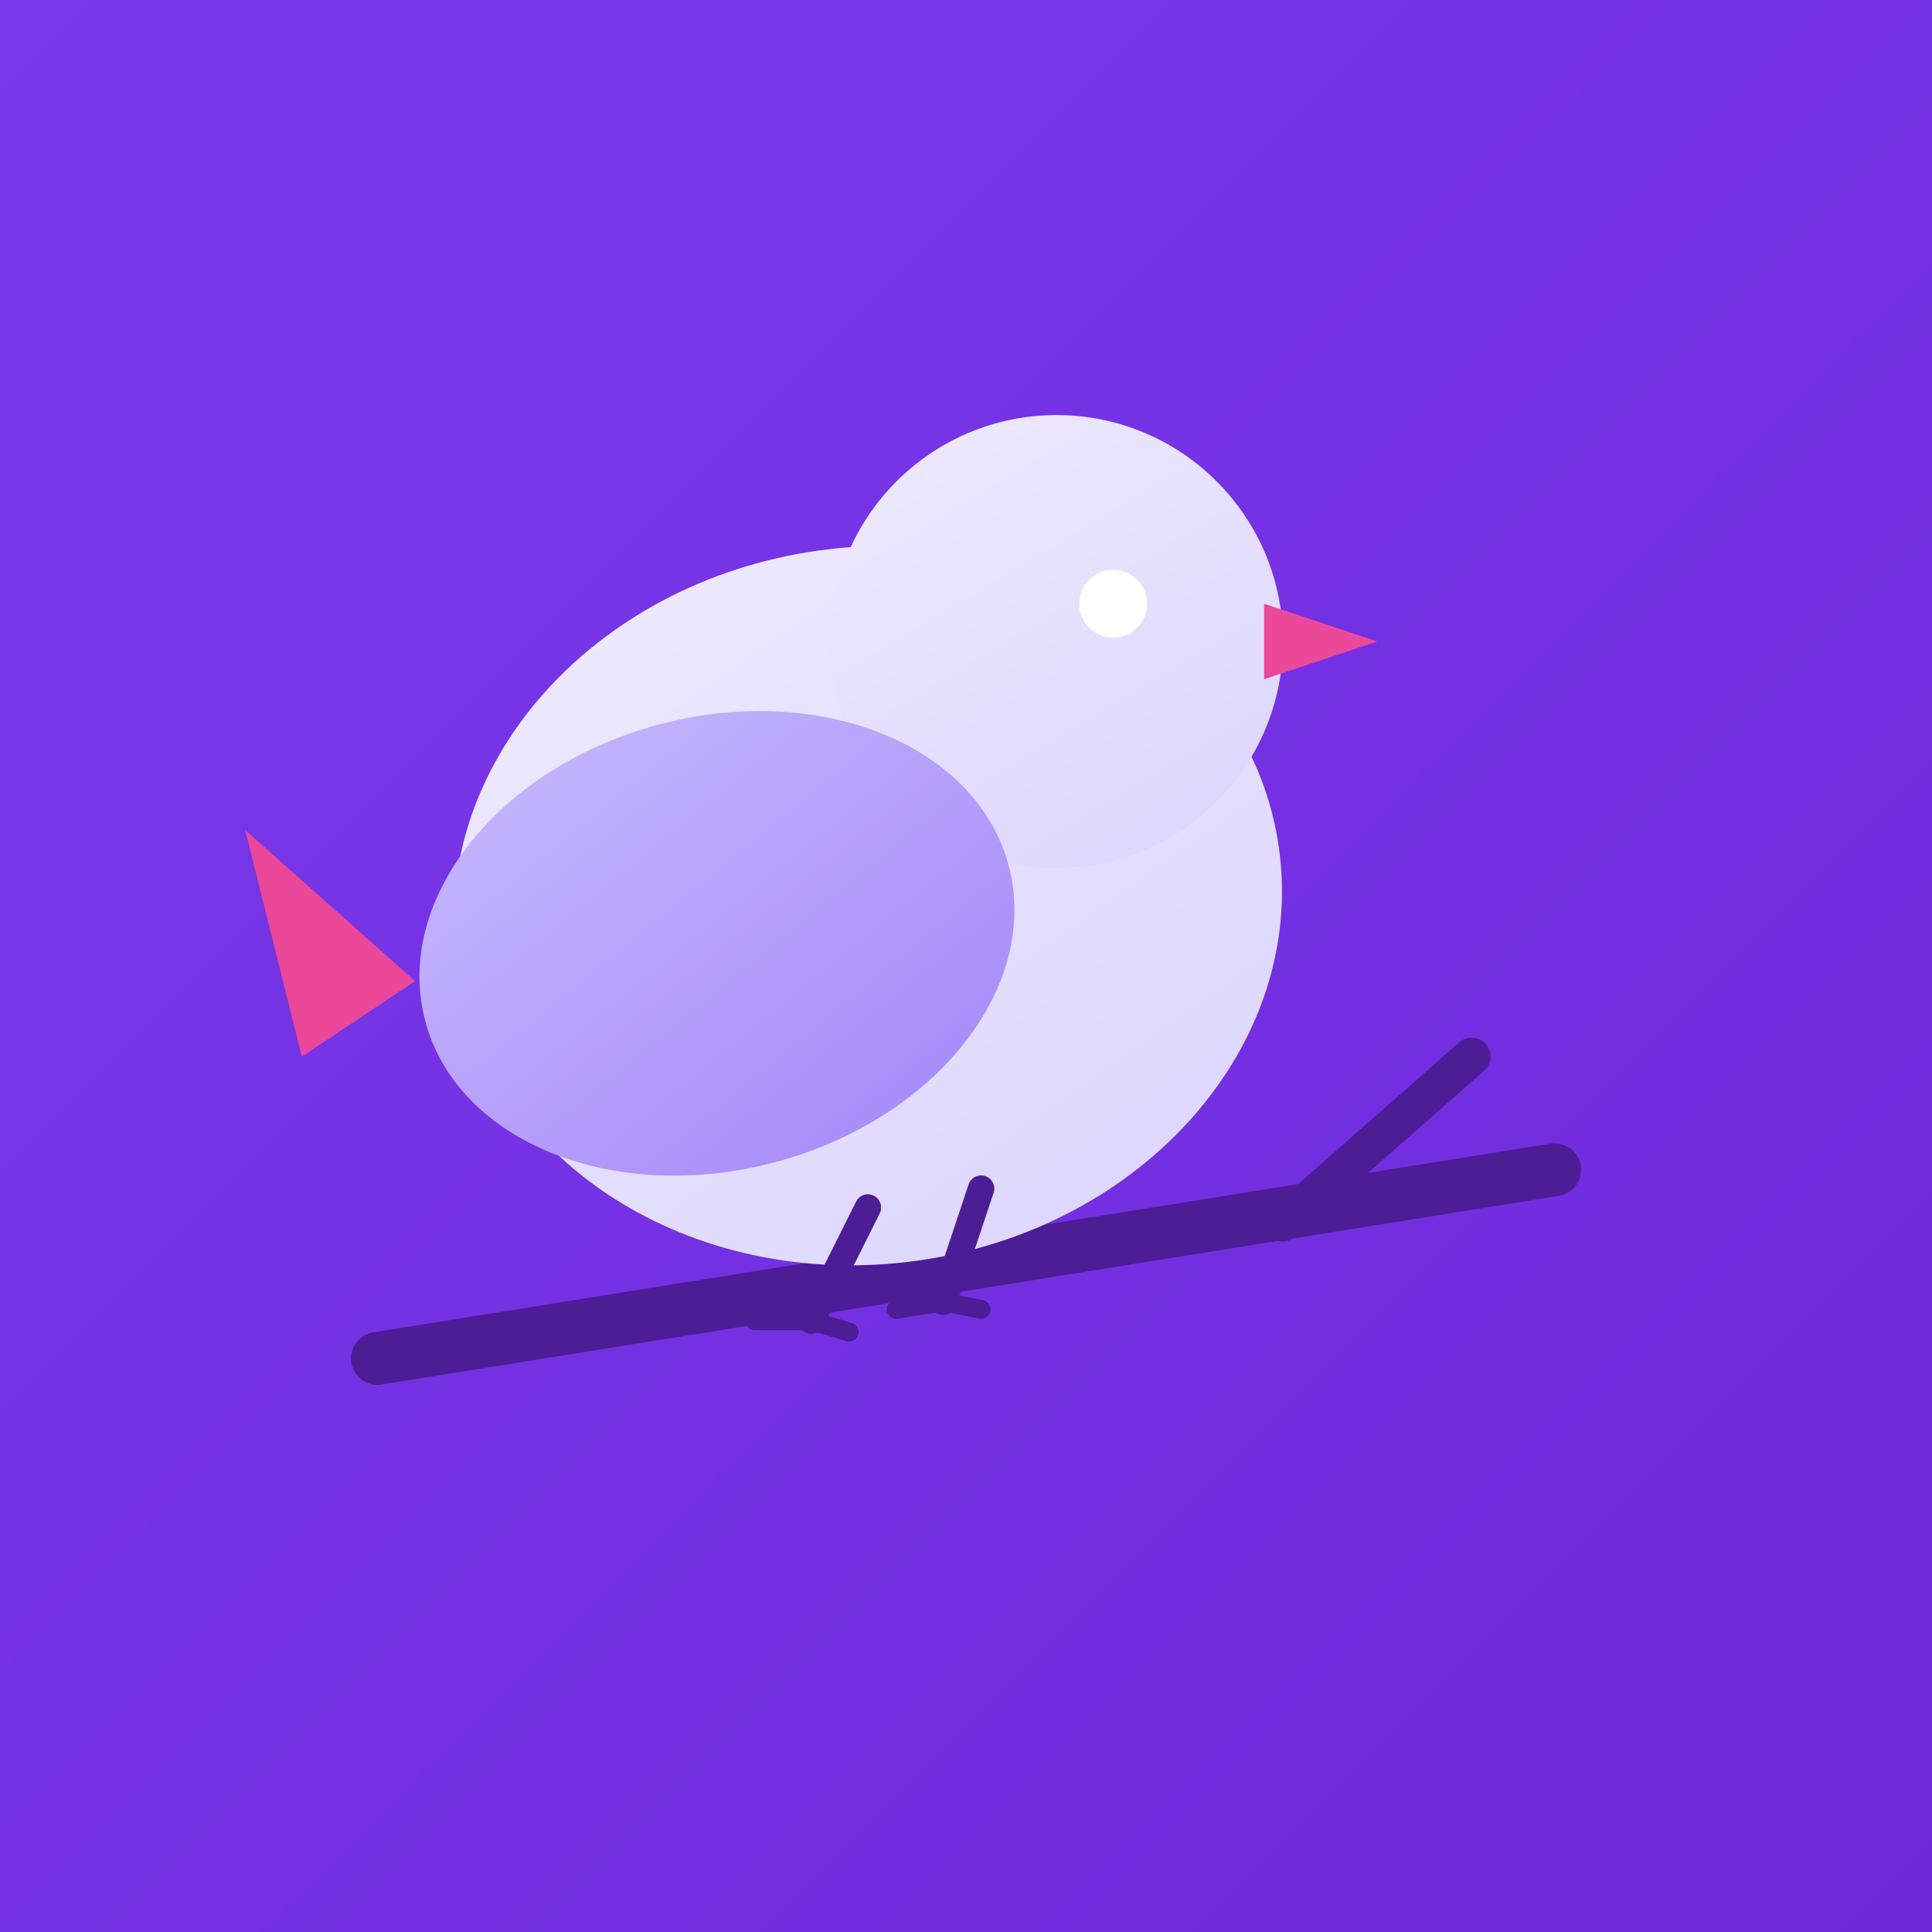
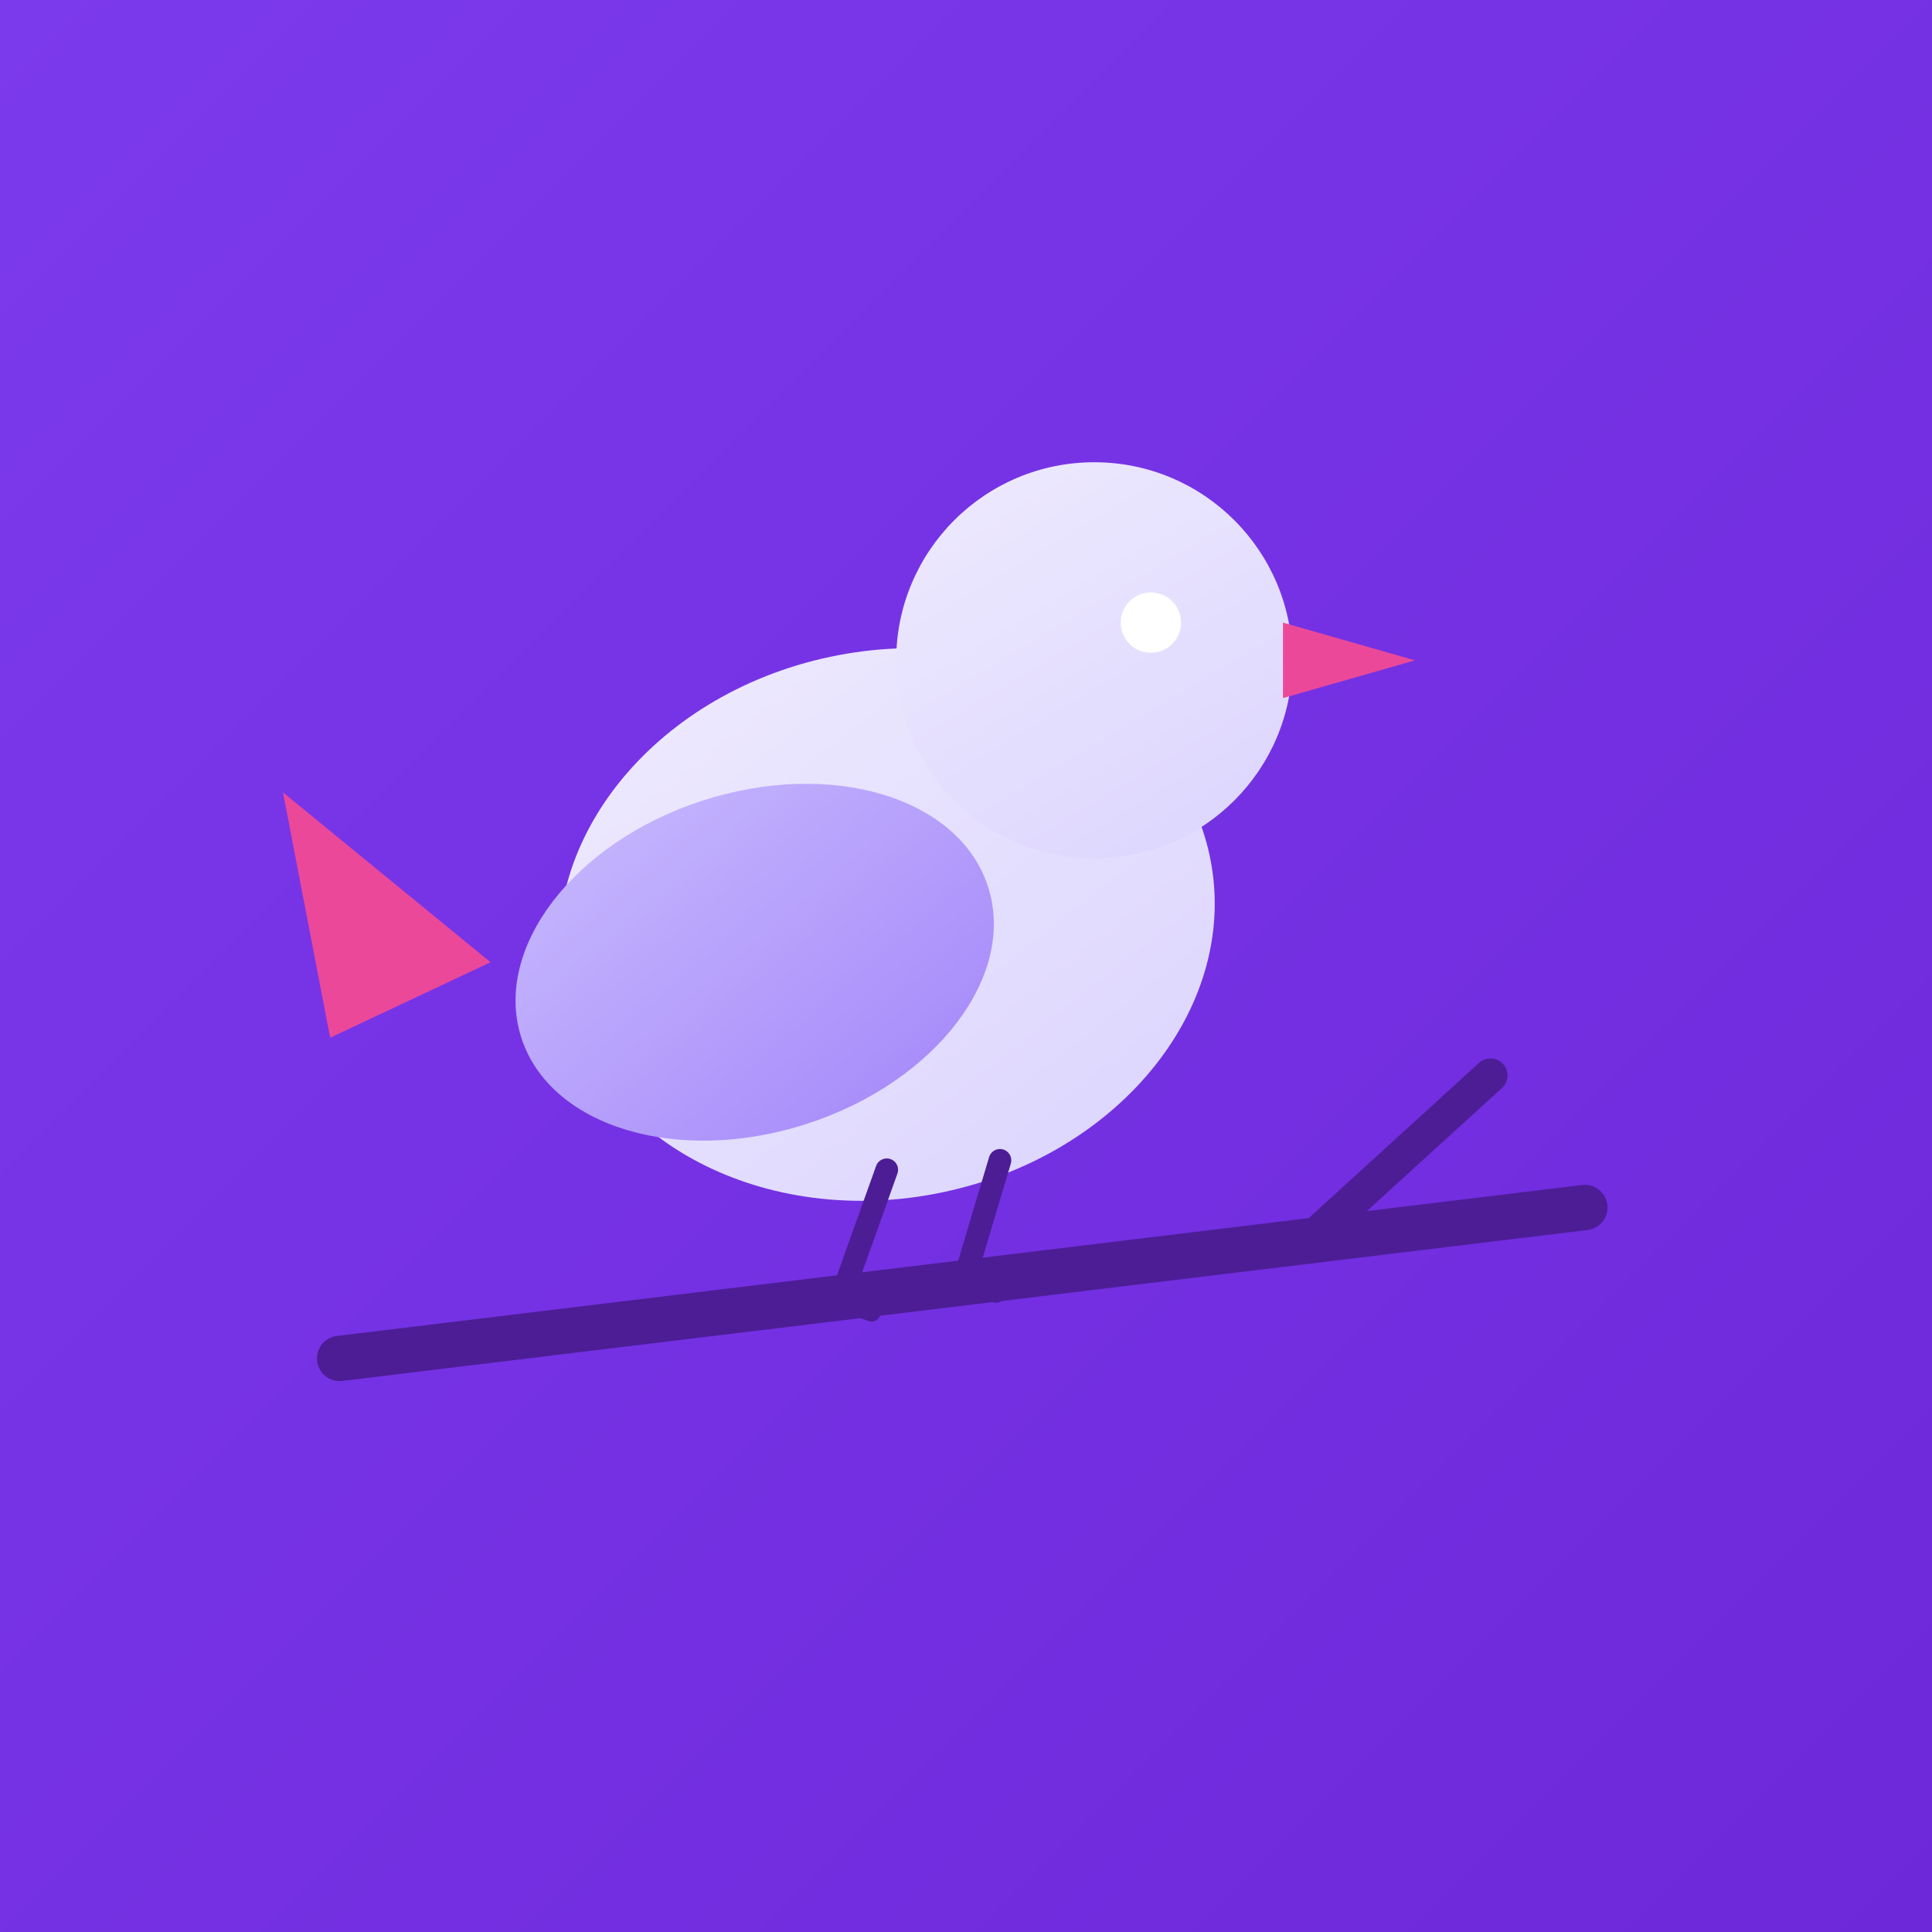
<svg xmlns="http://www.w3.org/2000/svg" viewBox="0 0 1024 1024" width="1024" height="1024">
  <defs>
    <linearGradient id="bgGrad" x1="0%" y1="0%" x2="100%" y2="100%">
      <stop offset="0%" stop-color="#7C3AED" />
      <stop offset="100%" stop-color="#6D28D9" />
    </linearGradient>
    <linearGradient id="bodyGrad" x1="20%" y1="0%" x2="80%" y2="100%">
      <stop offset="0%" stop-color="#EDE9FE" />
      <stop offset="100%" stop-color="#DDD6FE" />
    </linearGradient>
    <linearGradient id="wingGrad" x1="20%" y1="0%" x2="80%" y2="100%">
      <stop offset="0%" stop-color="#C4B5FD" />
      <stop offset="100%" stop-color="#A78BFA" />
    </linearGradient>
  </defs>
  <rect width="1024" height="1024" rx="0" fill="url(#bgGrad)" />
-   <line x1="200" y1="720" x2="824" y2="620" stroke="#4C1D95" stroke-width="28" stroke-linecap="round" />
-   <line x1="680" y1="648" x2="780" y2="560" stroke="#4C1D95" stroke-width="20" stroke-linecap="round" />
-   <ellipse cx="460" cy="480" rx="220" ry="190" fill="url(#bodyGrad)" transform="rotate(-8, 460, 480)" />
-   <circle cx="560" cy="340" r="120" fill="url(#bodyGrad)" />
-   <ellipse cx="380" cy="500" rx="160" ry="120" fill="url(#wingGrad)" transform="rotate(-15, 380, 500)" />
-   <polygon points="220,520 130,440 160,560" fill="#EC4899" />
-   <polygon points="670,320 730,340 670,360" fill="#EC4899" />
-   <circle cx="590" cy="320" r="18" fill="#FFFFFF" />
-   <line x1="460" y1="640" x2="430" y2="700" stroke="#4C1D95" stroke-width="14" stroke-linecap="round" />
-   <line x1="520" y1="630" x2="500" y2="690" stroke="#4C1D95" stroke-width="14" stroke-linecap="round" />
-   <line x1="430" y1="700" x2="400" y2="700" stroke="#4C1D95" stroke-width="10" stroke-linecap="round" />
-   <line x1="430" y1="700" x2="450" y2="706" stroke="#4C1D95" stroke-width="10" stroke-linecap="round" />
-   <line x1="500" y1="690" x2="475" y2="694" stroke="#4C1D95" stroke-width="10" stroke-linecap="round" />
-   <line x1="500" y1="690" x2="520" y2="694" stroke="#4C1D95" stroke-width="10" stroke-linecap="round" />
+   <line x1="180" y1="720" x2="840" y2="640" stroke="#4C1D95" stroke-width="24" stroke-linecap="round" />
+   <line x1="700" y1="652" x2="790" y2="570" stroke="#4C1D95" stroke-width="18" stroke-linecap="round" />
+   <ellipse cx="470" cy="490" rx="175" ry="145" fill="url(#bodyGrad)" transform="rotate(-12, 470, 490)" />
+   <circle cx="580" cy="350" r="105" fill="url(#bodyGrad)" />
+   <ellipse cx="400" cy="510" rx="130" ry="90" fill="url(#wingGrad)" transform="rotate(-18, 400, 510)" />
+   <polygon points="260,510 150,420 175,550" fill="#EC4899" />
+   <polygon points="680,330 750,350 680,370" fill="#EC4899" />
+   <circle cx="610" cy="330" r="16" fill="#FFFFFF" />
+   <line x1="470" y1="620" x2="445" y2="690" stroke="#4C1D95" stroke-width="12" stroke-linecap="round" />
+   <line x1="530" y1="615" x2="510" y2="682" stroke="#4C1D95" stroke-width="12" stroke-linecap="round" />
+   <line x1="445" y1="690" x2="418" y2="692" stroke="#4C1D95" stroke-width="9" stroke-linecap="round" />
+   <line x1="445" y1="690" x2="462" y2="696" stroke="#4C1D95" stroke-width="9" stroke-linecap="round" />
+   <line x1="510" y1="682" x2="488" y2="686" stroke="#4C1D95" stroke-width="9" stroke-linecap="round" />
+   <line x1="510" y1="682" x2="528" y2="686" stroke="#4C1D95" stroke-width="9" stroke-linecap="round" />
</svg>
